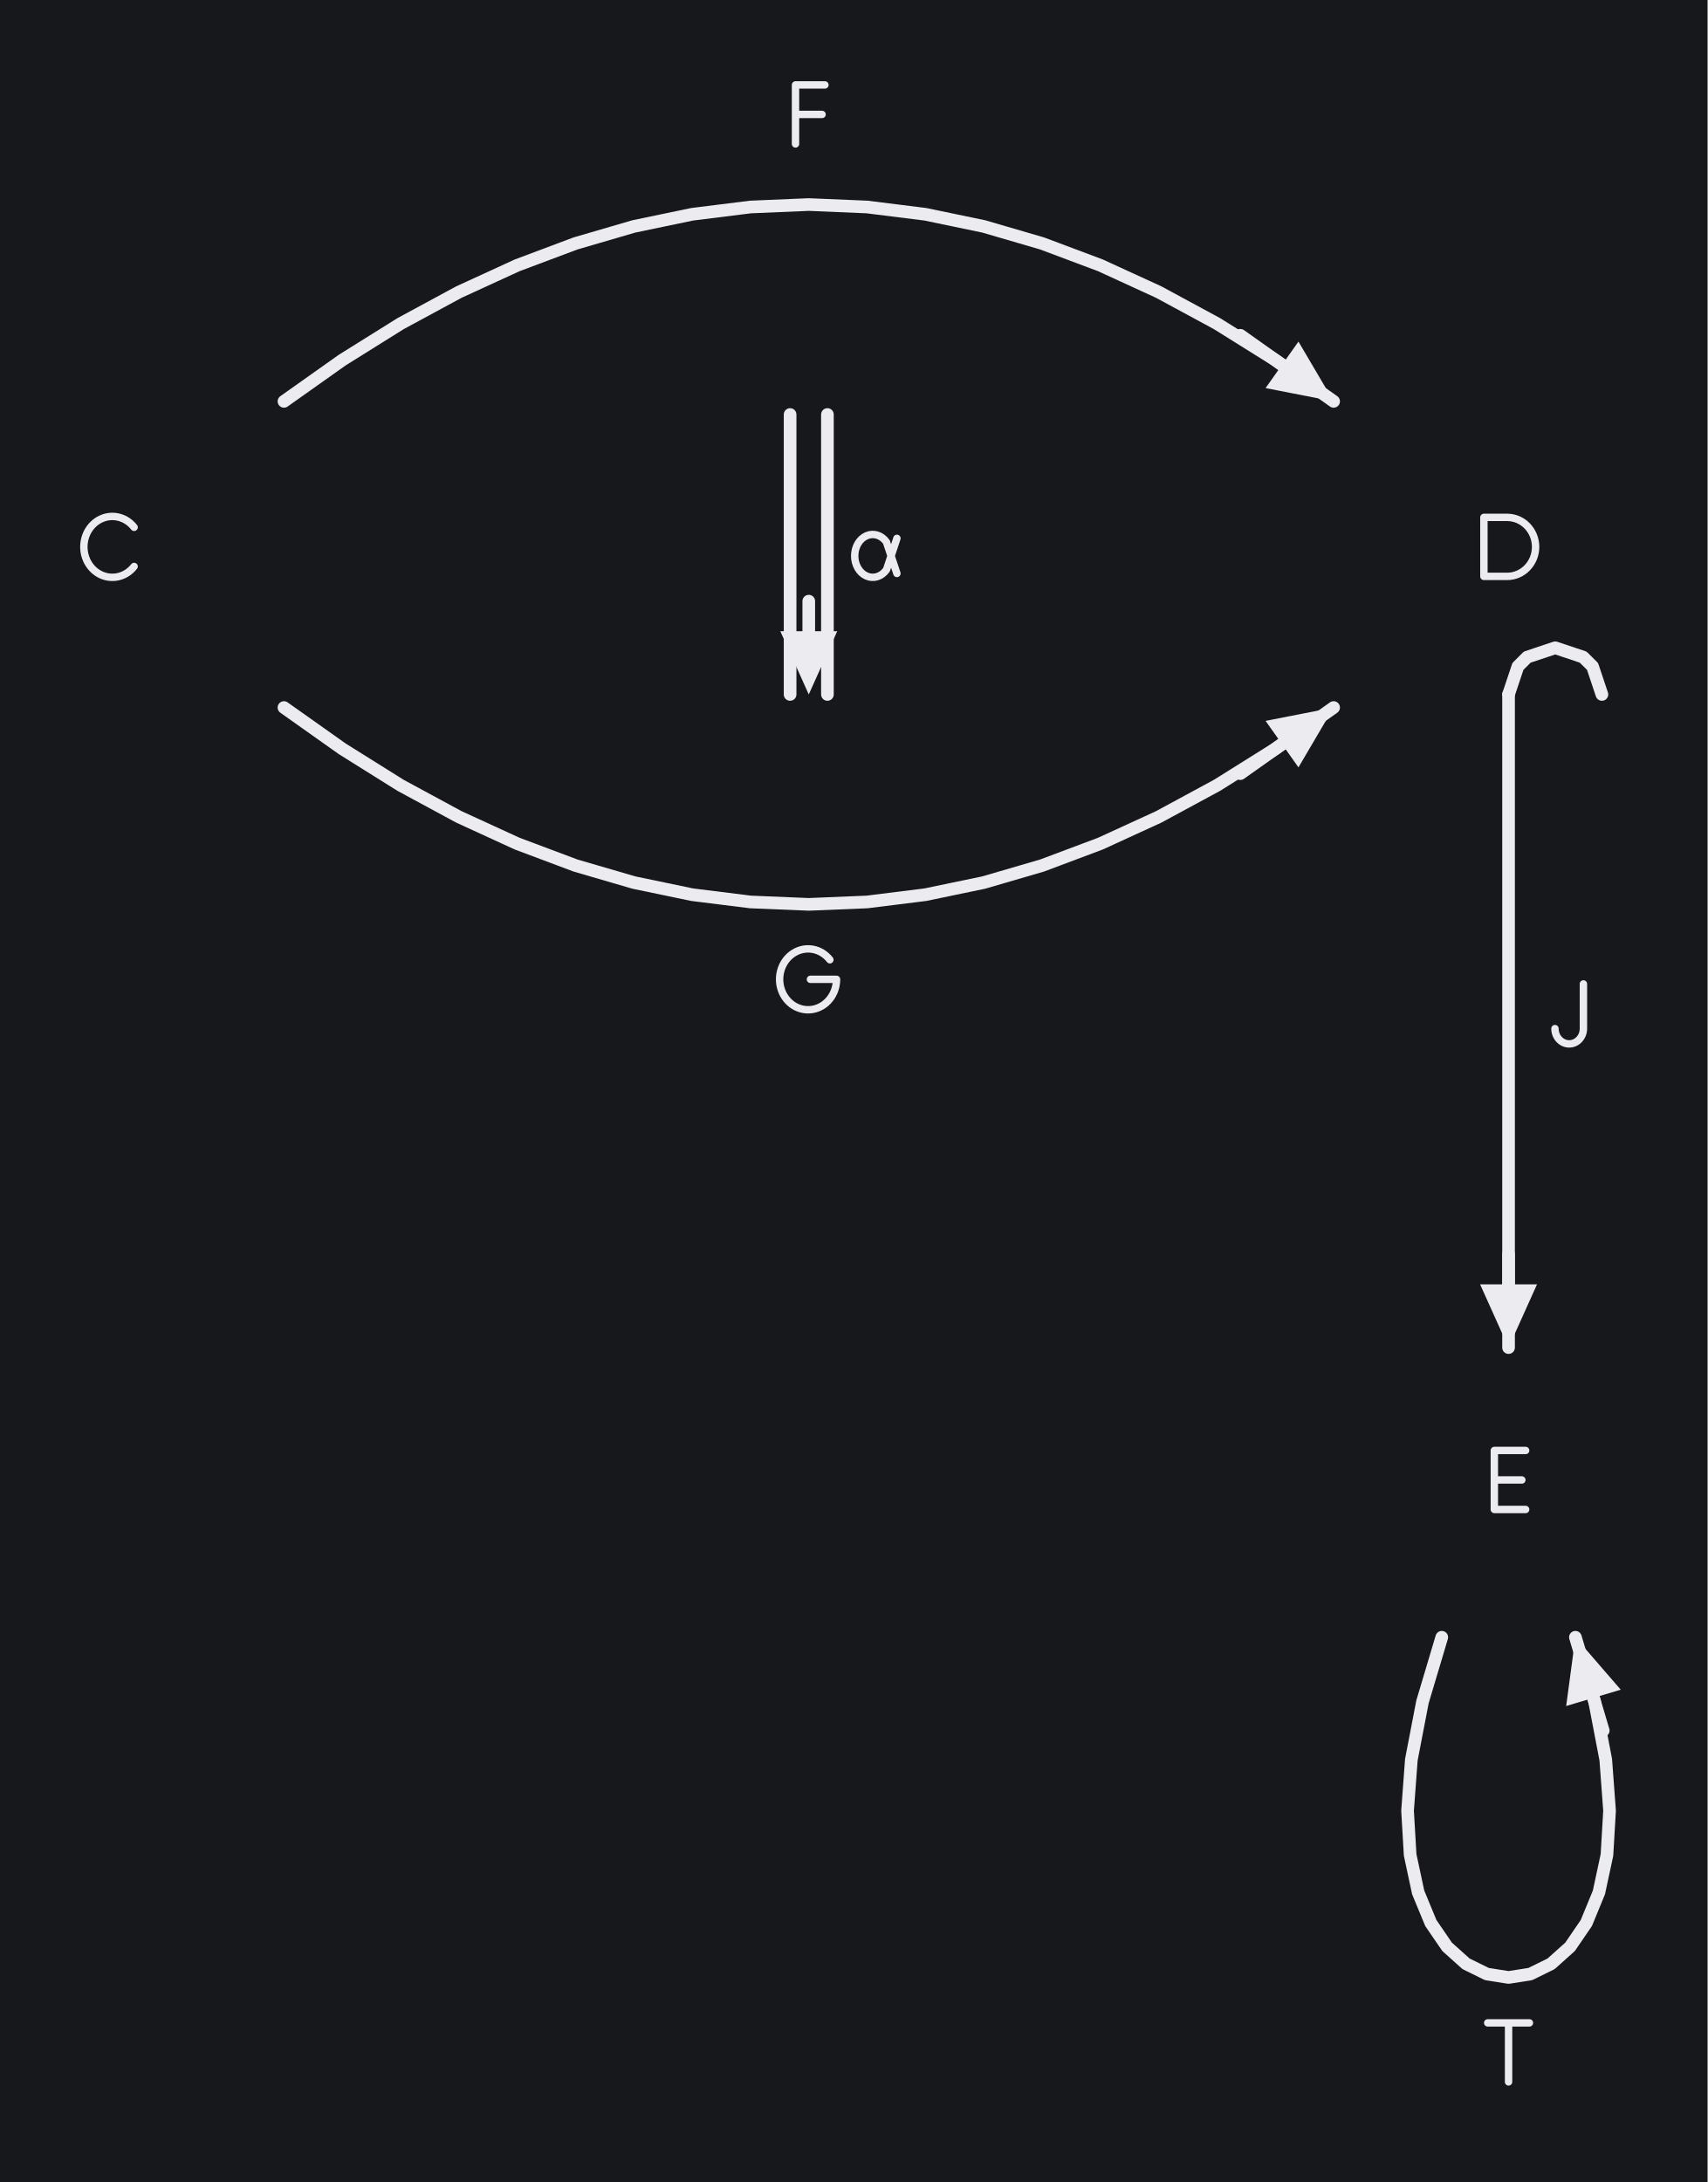
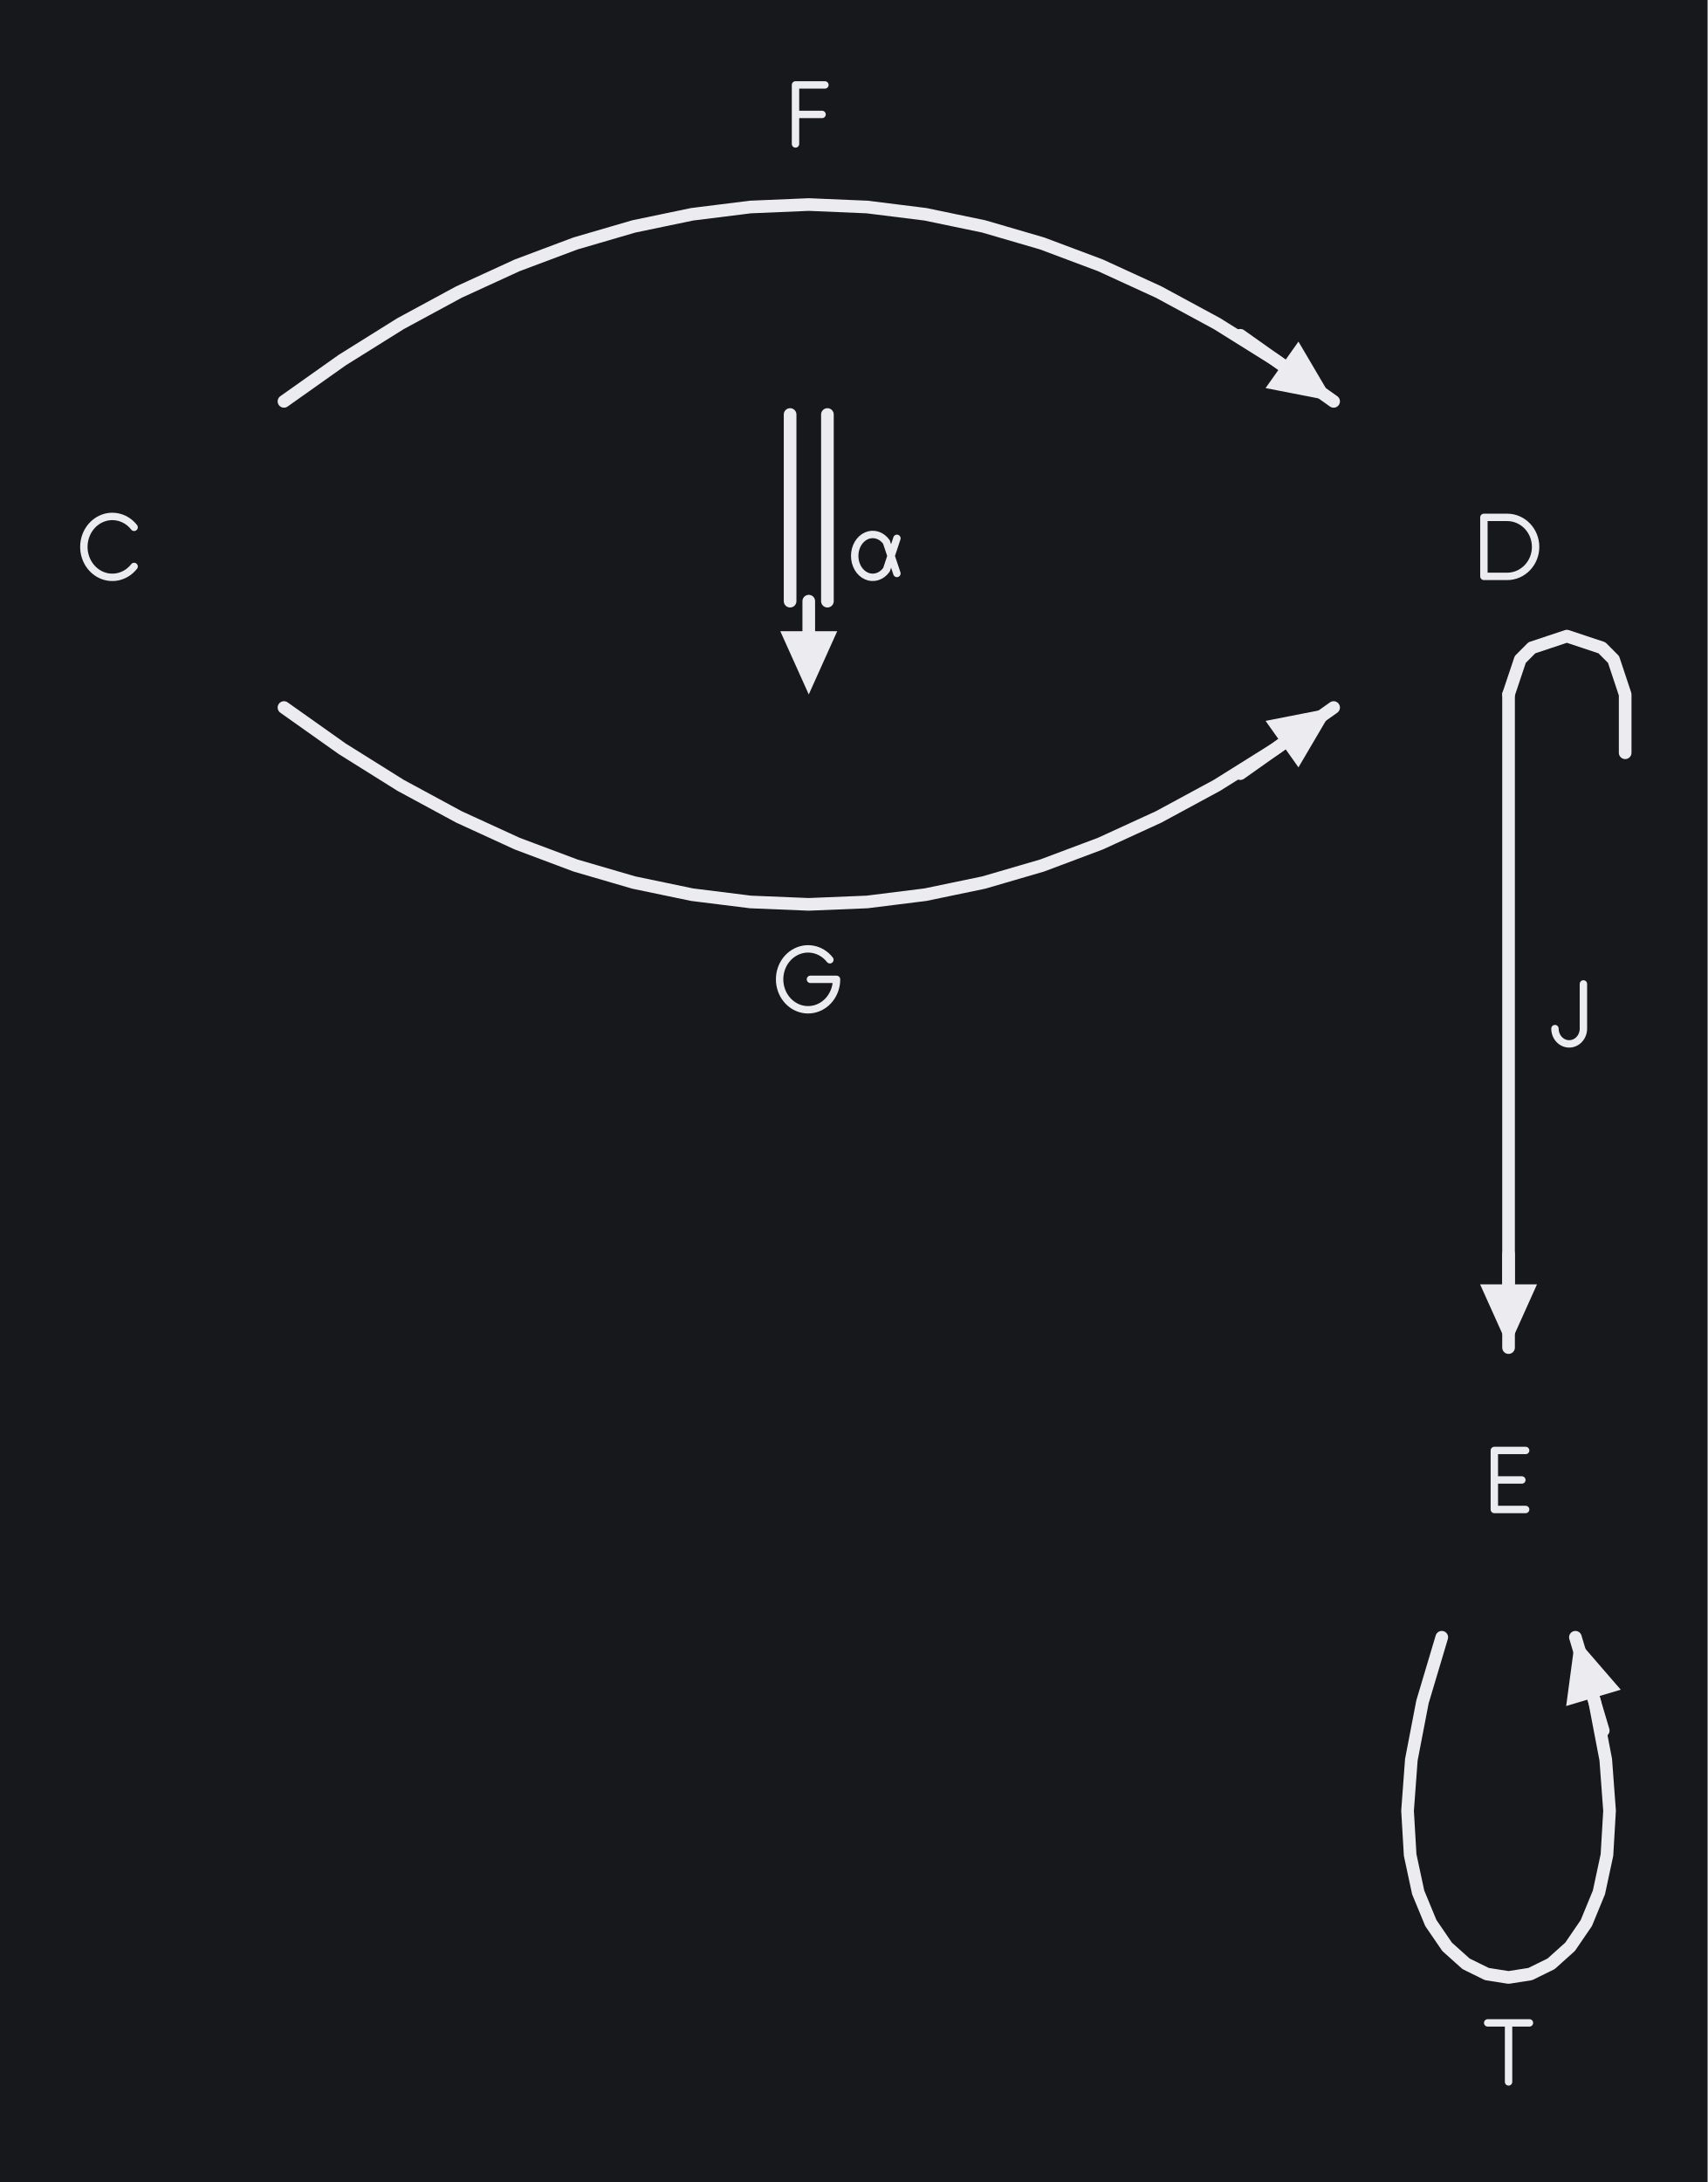
<svg xmlns="http://www.w3.org/2000/svg" width="270" height="345" viewBox="0 0 270 345">
  <g>
    <path d="M0 0 L270 0 L270 345 L0 345 Z" fill="#16181c" />
    <g>
      <path d="M44.9 63.46 L54.12 56.93 L63.34 51.17 L72.56 46.18 L81.78 41.95 L91 38.49 L100.22 35.8 L109.44 33.88 L118.66 32.73 L127.88 32.34 L137.1 32.73 L146.32 33.88 L155.55 35.8 L164.77 38.49 L173.99 41.95 L183.21 46.18 L192.43 51.17 L201.65 56.93 L210.87 63.46" fill="none" stroke="#ececf0" stroke-width="2" stroke-linecap="round" stroke-linejoin="round" />
    </g>
    <g>
      <path d="M196.12 53.01 L204.34 58.84" fill="none" stroke="#ececf0" stroke-width="2" stroke-linecap="round" stroke-linejoin="round" />
      <path d="M210.87 63.46 L200.11 61.36 L205.31 54.01 Z" fill="#ececf0" />
    </g>
    <g>
      <path d="M130.433 13.429 L125.783 13.429 L125.783 22.759 M125.783 18.094 L129.983 18.094" fill="none" stroke="#ececf0" stroke-width="1.17" stroke-linecap="round" stroke-linejoin="round" />
    </g>
    <g>
      <path d="M44.9 111.87 L54.12 118.4 L63.34 124.17 L72.56 129.16 L81.78 133.39 L91 136.85 L100.22 139.54 L109.44 141.46 L118.66 142.61 L127.88 142.99 L137.1 142.61 L146.32 141.46 L155.55 139.54 L164.77 136.85 L173.99 133.39 L183.21 129.16 L192.43 124.17 L201.65 118.4 L210.87 111.87" fill="none" stroke="#ececf0" stroke-width="2" stroke-linecap="round" stroke-linejoin="round" />
    </g>
    <g>
      <path d="M196.12 122.32 L204.34 116.5" fill="none" stroke="#ececf0" stroke-width="2" stroke-linecap="round" stroke-linejoin="round" />
      <path d="M210.87 111.87 L205.31 121.33 L200.11 113.98 Z" fill="#ececf0" />
    </g>
    <g>
      <path d="M131.218 151.749 C129.814 149.958 127.412 149.505 125.521 150.674 C123.629 151.842 122.795 154.295 123.542 156.49 C124.289 158.686 126.401 159.991 128.552 159.585 C130.703 159.18 132.271 157.18 132.271 154.844 L128.146 154.844" fill="none" stroke="#ececf0" stroke-width="1.17" stroke-linecap="round" stroke-linejoin="round" />
    </g>
    <g>
      <path d="M238.53 109.8 L238.53 213.07" fill="none" stroke="#ececf0" stroke-width="2" stroke-linecap="round" stroke-linejoin="round" />
    </g>
    <g>
      <path d="M238.53 198.32 L238.53 205.07" fill="none" stroke="#ececf0" stroke-width="2" stroke-linecap="round" stroke-linejoin="round" />
      <path d="M238.53 213.07 L234.03 203.07 L243.03 203.07 Z" fill="#ececf0" />
    </g>
    <g>
-       <path d="M238.53 109.8 L240.01 105.37 L241.48 103.9 L245.91 102.42 L250.33 103.9 L251.81 105.37 L253.29 109.8" fill="none" stroke="#ececf0" stroke-width="2" stroke-linecap="round" stroke-linejoin="round" />
+       <path d="M238.53 109.8 L240.38 104.27 L242.22 102.42 L247.75 100.58 L253.29 102.42 L255.13 104.27 L256.97 109.8 L256.97 119.02" fill="none" stroke="#ececf0" stroke-width="2" stroke-linecap="round" stroke-linejoin="round" />
    </g>
    <g>
      <path d="M250.367 155.57 L250.367 162.635 C250.367 163.969 249.36 165.05 248.117 165.05 C246.874 165.05 245.867 163.969 245.867 162.635" fill="none" stroke="#ececf0" stroke-width="1.17" stroke-linecap="round" stroke-linejoin="round" />
    </g>
    <g>
      <path d="M227.97 258.87 L224.92 269.09 L223.16 278.23 L222.56 286.3 L222.97 293.29 L224.24 299.21 L226.24 304.05 L228.81 307.81 L231.81 310.5 L235.1 312.12 L238.53 312.66 L241.97 312.12 L245.26 310.5 L248.26 307.81 L250.83 304.05 L252.82 299.21 L254.09 293.29 L254.5 286.3 L253.9 278.23 L252.15 269.09 L249.1 258.87" fill="none" stroke="#ececf0" stroke-width="2" stroke-linecap="round" stroke-linejoin="round" />
    </g>
    <g>
      <path d="M253.5 273.62 L251.39 266.53" fill="none" stroke="#ececf0" stroke-width="2" stroke-linecap="round" stroke-linejoin="round" />
      <path d="M249.1 258.87 L256.27 267.16 L247.64 269.74 Z" fill="#ececf0" />
    </g>
    <g>
      <path d="M235.232 319.841 L241.832 319.841 M238.532 319.841 L238.532 329.171" fill="none" stroke="#ececf0" stroke-width="1.17" stroke-linecap="round" stroke-linejoin="round" />
    </g>
    <g>
-       <path d="M130.83 65.54 L130.83 109.8" fill="none" stroke="#ececf0" stroke-width="2" stroke-linecap="round" stroke-linejoin="round" />
-       <path d="M124.93 65.54 L124.93 109.8" fill="none" stroke="#ececf0" stroke-width="2" stroke-linecap="round" stroke-linejoin="round" />
+       <path d="M130.83 65.54 L130.83 95.05" fill="none" stroke="#ececf0" stroke-width="2" stroke-linecap="round" stroke-linejoin="round" />
+       <path d="M124.93 65.54 L124.93 95.05" fill="none" stroke="#ececf0" stroke-width="2" stroke-linecap="round" stroke-linejoin="round" />
    </g>
    <g>
      <path d="M127.88 95.05 L127.88 101.8" fill="none" stroke="#ececf0" stroke-width="2" stroke-linecap="round" stroke-linejoin="round" />
      <path d="M127.88 109.8 L123.38 99.8 L132.38 99.8 Z" fill="#ececf0" />
    </g>
    <g>
      <path d="M140.176 85.715 C139.406 84.623 138.144 84.221 137.018 84.708 C135.892 85.196 135.143 86.469 135.143 87.894 C135.143 89.319 135.892 90.592 137.018 91.079 C138.144 91.567 139.406 91.165 140.176 90.073 L141.818 85.119 M140.168 85.719 L141.818 90.669" fill="none" stroke="#ececf0" stroke-width="1.17" stroke-linecap="round" stroke-linejoin="round" />
    </g>
    <g>
      <path d="M21.207 83.374 C19.991 81.823 17.999 81.252 16.221 81.944 C14.443 82.637 13.26 84.445 13.26 86.469 C13.26 88.493 14.443 90.301 16.221 90.994 C17.999 91.686 19.991 91.115 21.207 89.564" fill="none" stroke="#ececf0" stroke-width="1.17" stroke-linecap="round" stroke-linejoin="round" />
    </g>
    <g>
      <path d="M234.632 91.134 L234.632 81.804 L238.307 81.804 C240.792 81.804 242.807 83.892 242.807 86.469 C242.807 89.045 240.792 91.134 238.307 91.134 Z" fill="none" stroke="#ececf0" stroke-width="1.17" stroke-linecap="round" stroke-linejoin="round" />
    </g>
    <g>
      <path d="M241.232 229.336 L236.282 229.336 L236.282 238.666 L241.232 238.666 M236.282 234.001 L240.632 234.001" fill="none" stroke="#ececf0" stroke-width="1.17" stroke-linecap="round" stroke-linejoin="round" />
    </g>
  </g>
</svg>
